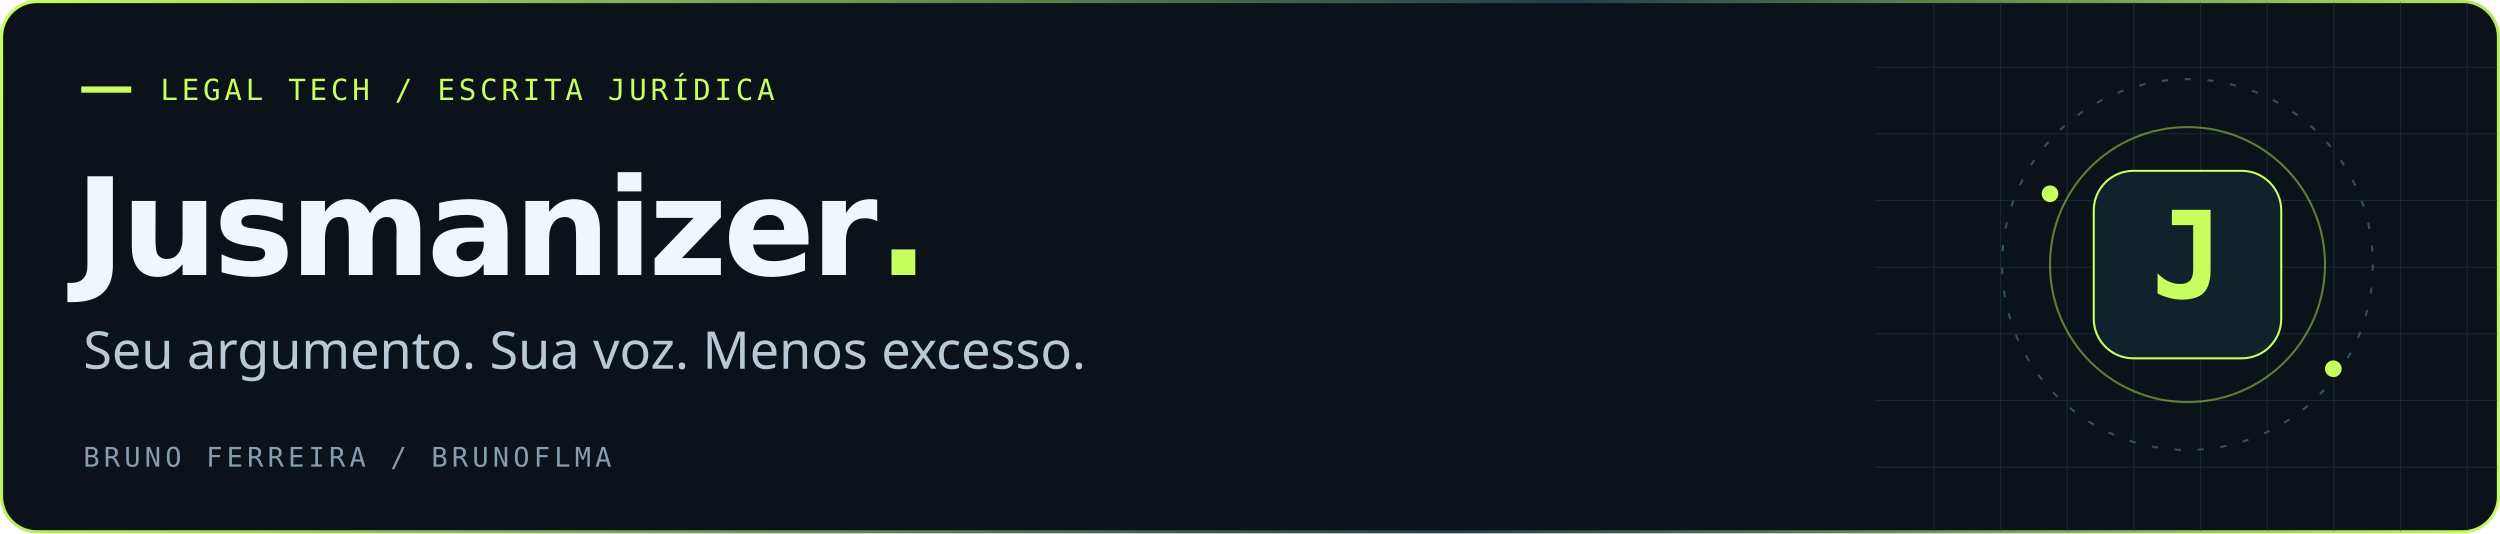
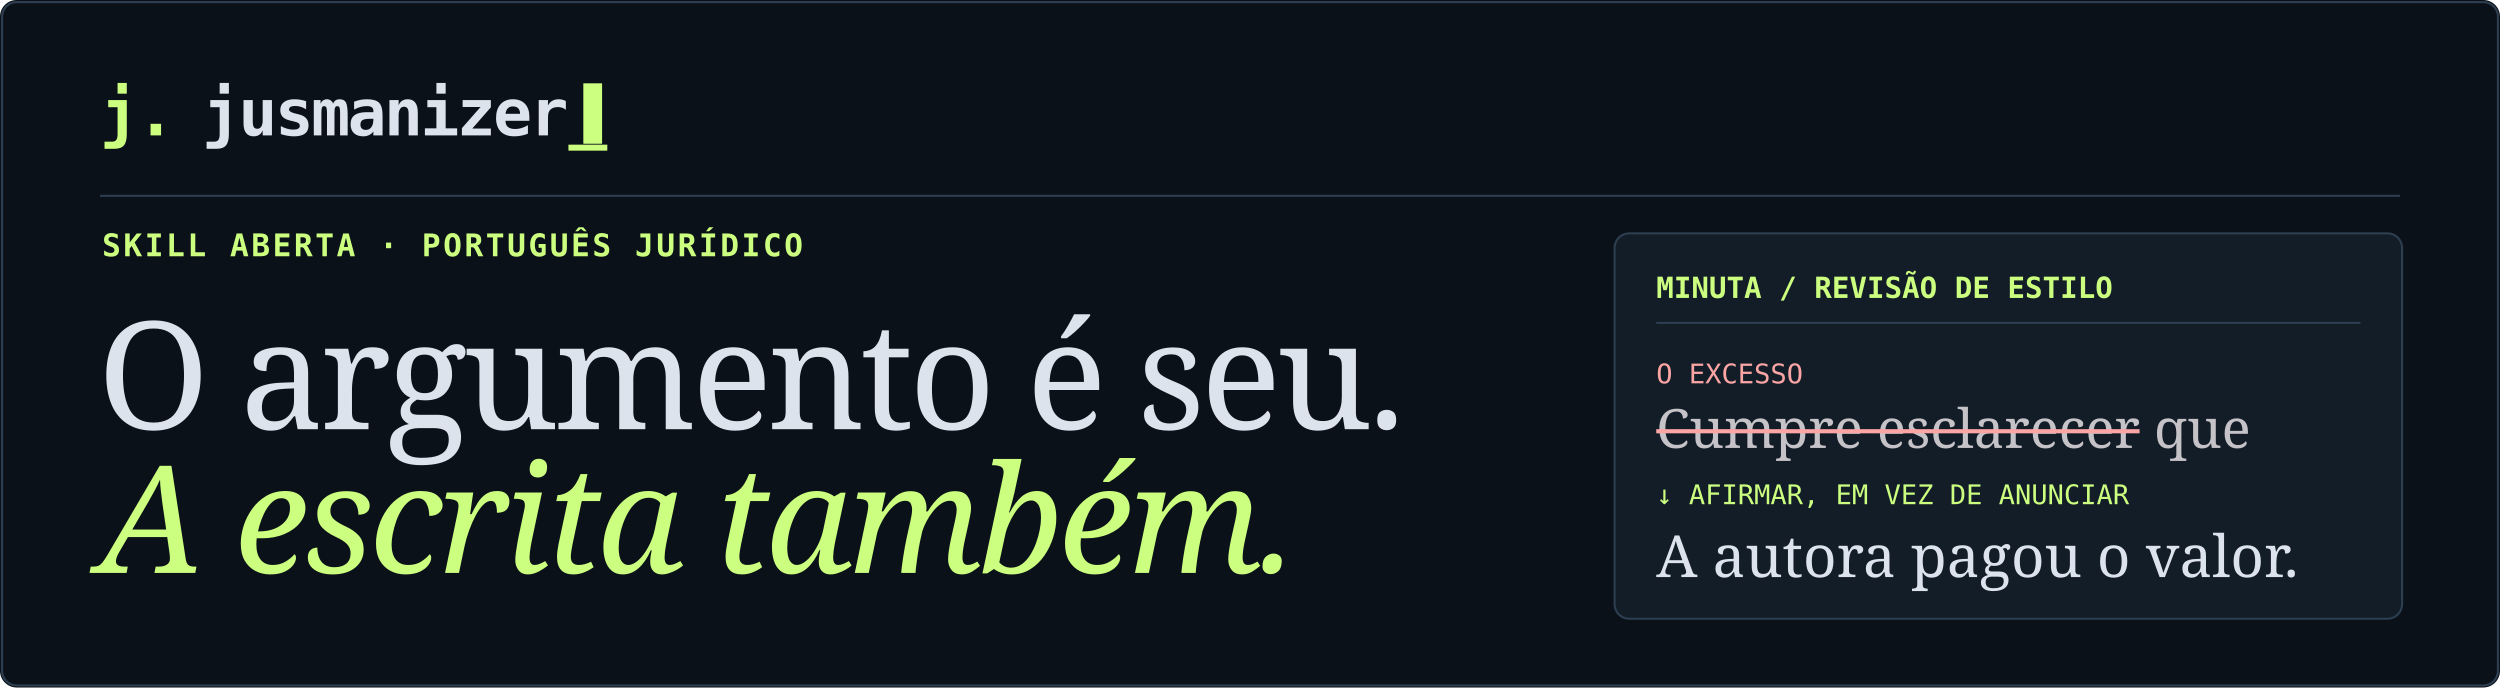
- <svg xmlns="http://www.w3.org/2000/svg" width="1200" height="256" viewBox="0 0 1200 256" fill="none" role="img" aria-labelledby="title desc">
-   <defs>
-     <pattern id="grid" width="32" height="32" patternUnits="userSpaceOnUse">
-       <path d="M32 0H0V32" stroke="#29404C" />
-     </pattern>
-     <linearGradient id="edge" x2="1200" y2="256" gradientUnits="userSpaceOnUse">
-       <stop stop-color="#C6FF5E" />
-       <stop offset=".6" stop-color="#263C48" />
-       <stop offset="1" stop-color="#C6FF5E" />
-     </linearGradient>
-   </defs>
-   <rect x=".75" y=".75" width="1198.5" height="254.5" rx="17" fill="#0B121A" stroke="url(#edge)" stroke-width="1.5" />
-   <path d="M900 1H1182Q1199 1 1199 18V238Q1199 255 1182 255H900Z" fill="url(#grid)" opacity=".45" />
-   <path d="M39 43H63" stroke="#C6FF5E" stroke-width="3" />
-   <text x="77" y="48" fill="#C6FF5E" font-family="Consolas,monospace" font-size="14" letter-spacing="1.8">LEGAL TECH / ESCRITA JURÍDICA</text>
-   <text x="36" y="132" fill="#F0F6FC" font-family="'Segoe UI','DejaVu Sans',sans-serif" font-weight="750" font-size="65" letter-spacing="-2">Jusmanizer<tspan fill="#C6FF5E">.</tspan>
+ <svg xmlns="http://www.w3.org/2000/svg" width="1200" height="330" viewBox="0 0 1200 330" role="img" aria-labelledby="title desc">
+   <rect width="1200" height="330" rx="8" fill="#0b1118" />
+   <rect x="1" y="1" width="1198" height="328" rx="7" fill="none" stroke="#2c3e50" />
+   <path d="M48 94H1152" stroke="#2c3e50" />
+   <text x="48" y="65" fill="#ccff80" font-family="'JetBrains Mono',Consolas,monospace" font-size="31" font-weight="600" letter-spacing="-1.2">j.</text>
+   <text x="97" y="65" fill="#dde3ed" font-family="'JetBrains Mono',Consolas,monospace" font-size="31" font-weight="600" letter-spacing="-1.2">jusmanizer<tspan fill="#ccff80">_</tspan>
  </text>
-   <text x="40" y="177" fill="#B8C9D5" font-family="'Segoe UI',sans-serif" font-size="25">Seu argumento. Sua voz. Menos excesso.</text>
-   <text x="40" y="224" fill="#859DAD" font-family="Consolas,monospace" font-size="13" letter-spacing="2">BRUNO FERREIRA / BRUNOFLMA</text>
-   <circle cx="1050" cy="127" r="89" stroke="#315361" stroke-dasharray="3 8" />
-   <circle cx="1050" cy="127" r="66" stroke="#C6FF5E" stroke-opacity=".45" />
-   <rect x="1005" y="82" width="90" height="90" rx="19" fill="#10222B" stroke="#C6FF5E" />
-   <text x="1050" y="143" text-anchor="middle" fill="#C6FF5E" font-family="Consolas,monospace" font-weight="bold" font-size="58">J</text>
-   <circle cx="984" cy="93" r="4" fill="#C6FF5E" />
-   <circle cx="1120" cy="177" r="4" fill="#C6FF5E" />
+   <rect x="280" y="40" width="9" height="29" fill="#ccff80" />
+   <text x="49" y="123" fill="#ccff80" font-family="'JetBrains Mono',Consolas,monospace" font-size="15" font-weight="600" letter-spacing="1.2">SKILL ABERTA · PORTUGUÊS JURÍDICO</text>
+   <text x="47" y="206" fill="#dde3ed" font-family="Newsreader,Georgia,serif" font-size="72" letter-spacing="-2">O argumento é seu.</text>
+   <text x="47" y="275" fill="#ccff80" font-family="Newsreader,Georgia,serif" font-size="72" font-style="italic" letter-spacing="-2">A escrita também.</text>
+   <g transform="translate(775 112)">
+     <rect width="378" height="185" rx="7" fill="#131d27" stroke="#2c3e50" />
+     <text x="20" y="31" fill="#ccff80" font-family="'JetBrains Mono',Consolas,monospace" font-size="14" font-weight="600">MINUTA / REVISÃO DE ESTILO</text>
+     <path d="M20 43H358" stroke="#2c3e50" />
+     <text x="20" y="72" fill="#fca5a5" font-family="'JetBrains Mono',Consolas,monospace" font-size="13">O EXCESSO</text>
+     <text x="20" y="103" fill="#c6c3c8" font-family="Newsreader,Georgia,serif" font-size="26">Cumpre esclarecer que</text>
+     <path d="M20 95H252" stroke="#fca5a5" stroke-width="2" />
+     <text x="20" y="130" fill="#ccff80" font-family="'JetBrains Mono',Consolas,monospace" font-size="13">↓  AFIRMAR, EM VEZ DE ANUNCIAR</text>
+     <text x="20" y="165" fill="#dde3ed" font-family="Newsreader,Georgia,serif" font-size="28">A autora pagou o valor.</text>
+   </g>
</svg>
